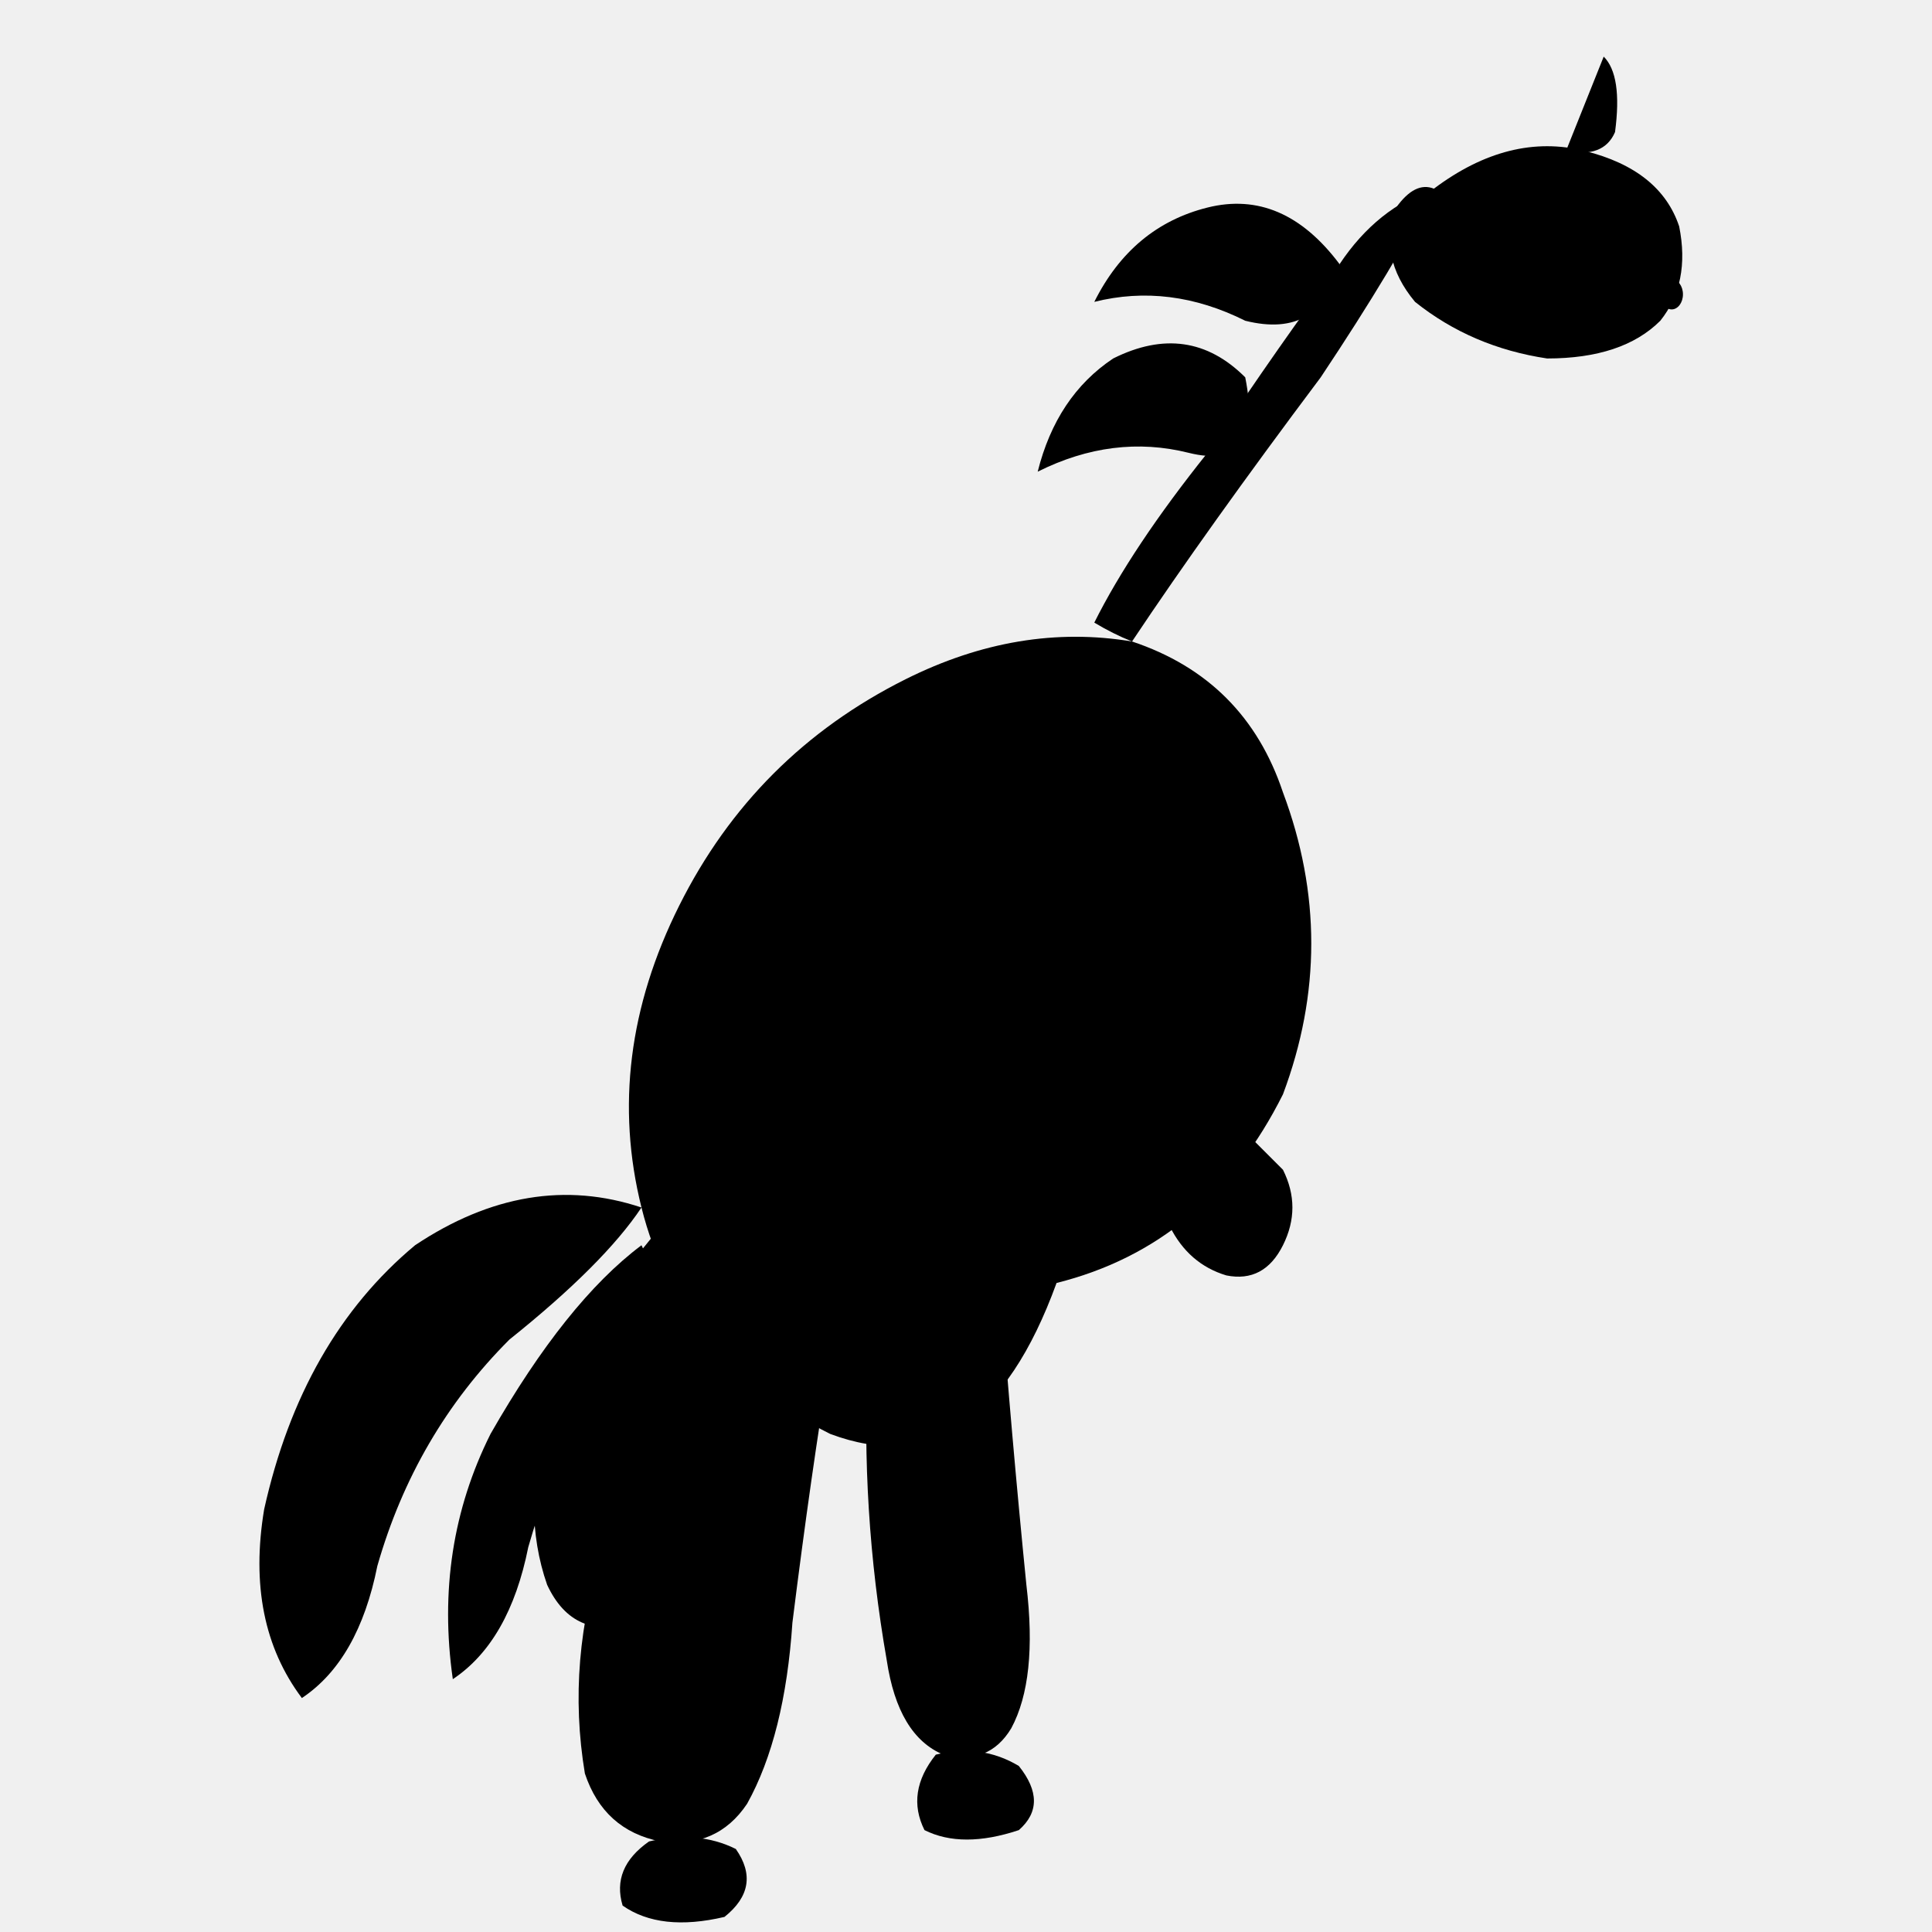
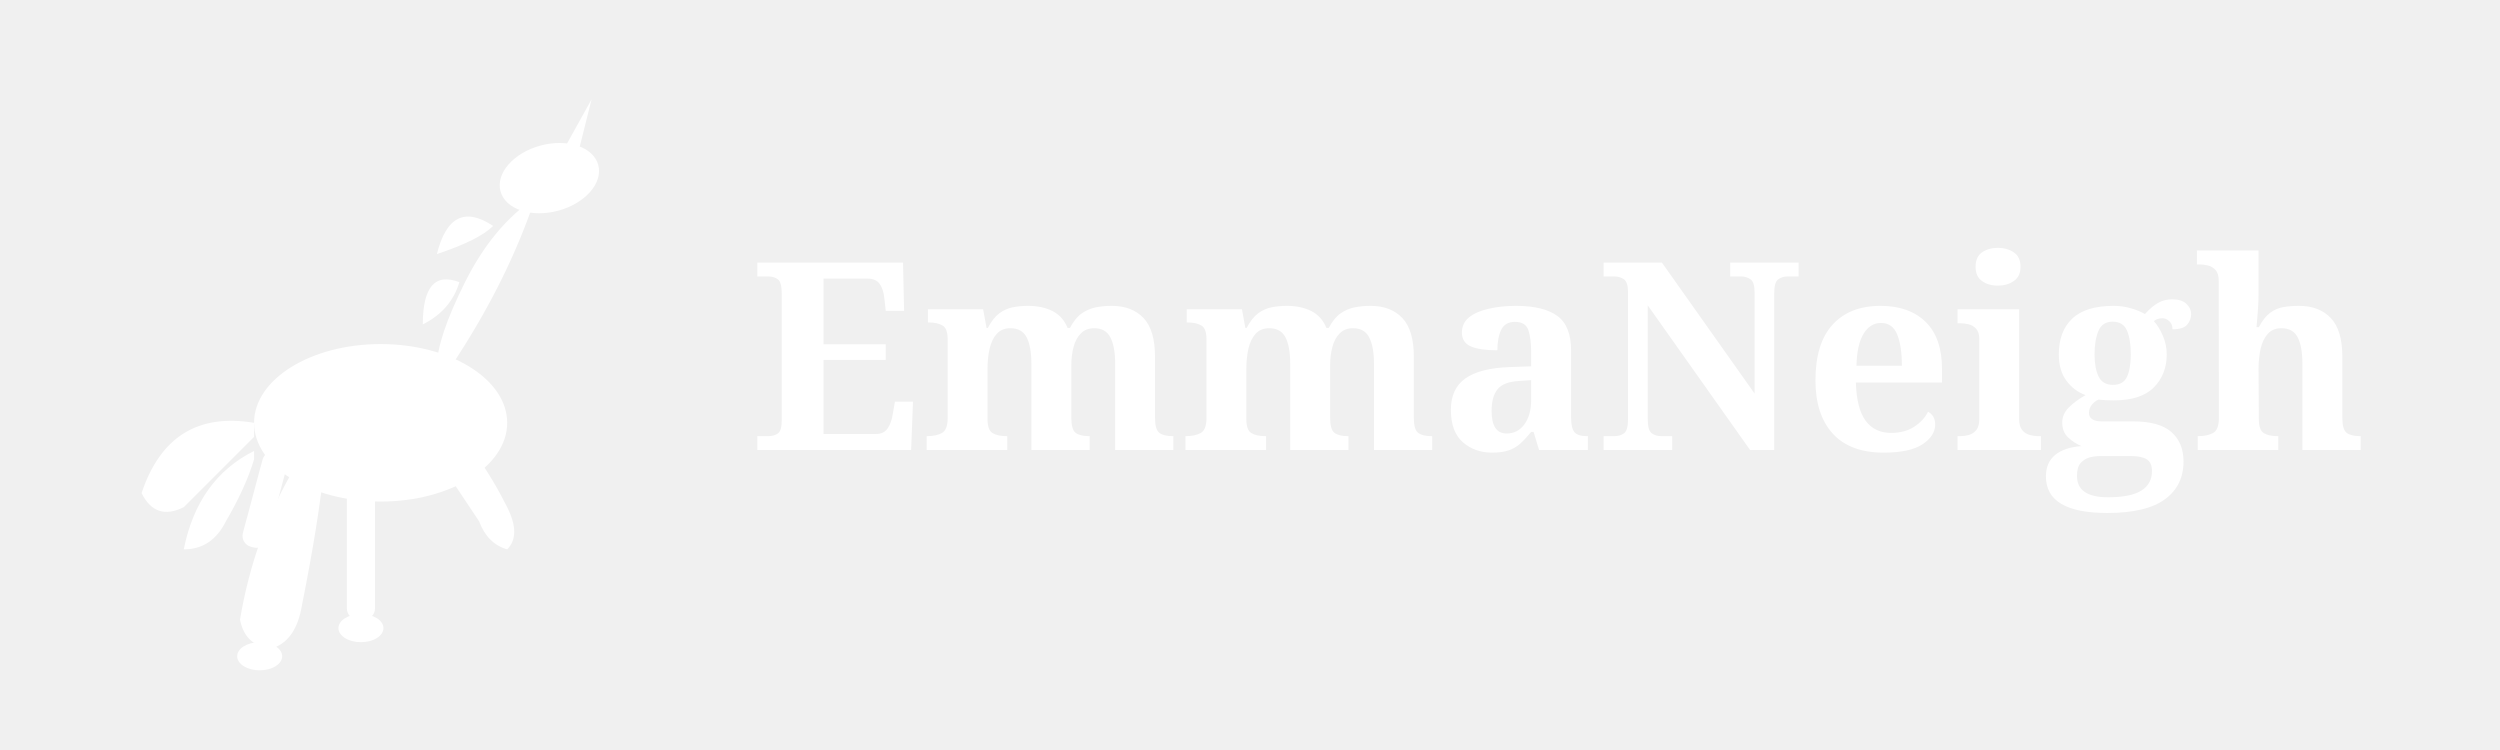
- <svg xmlns="http://www.w3.org/2000/svg" viewBox="0 0 512 512">
-   <g fill="#000000">
-     <path d="M 280 340              Q 320 330 340 290              Q 355 250 340 210              Q 330 180 300 170              Q 270 165 240 180              Q 200 200 180 240              Q 160 280 170 320              Q 180 360 220 380              Q 260 395 280 340 Z" />
-     <path d="M 300 170              Q 320 140 350 100              Q 370 70 380 50              Q 365 55 355 70              Q 340 90 320 120              Q 300 145 290 165              Q 295 168 300 170 Z" />
-     <path d="M 380 50              Q 400 35 420 40              Q 440 45 445 60              Q 448 75 440 85              Q 430 95 410 95              Q 390 92 375 80              Q 365 68 370 55              Q 375 48 380 50 Z" />
-     <path d="M 415 40              L 425 15              Q 430 20 428 35              Q 425 42 415 40 Z" />
-     <circle cx="425" cy="60" r="5" />
-     <ellipse cx="443" cy="78" rx="3" ry="4" />
-     <path d="M 355 70              Q 340 50 320 55              Q 300 60 290 80              Q 310 75 330 85              Q 350 90 355 70 Z" />
-     <path d="M 330 100              Q 315 85 295 95              Q 280 105 275 125              Q 295 115 315 120              Q 335 125 330 100 Z" />
-     <path d="M 280 240              Q 290 260 310 280              Q 325 295 340 310              Q 345 320 340 330              Q 335 340 325 338              Q 315 335 310 325              Q 300 310 285 290              Q 270 270 265 250              Q 265 242 280 240 Z" />
-     <path d="M 240 280              Q 235 320 230 360              Q 228 400 235 440              Q 238 460 250 465              Q 262 468 268 458              Q 275 445 272 420              Q 268 380 265 340              Q 262 300 260 280              Q 250 275 240 280 Z" />
-     <path d="M 248 465              Q 240 475 245 485              Q 255 490 270 485              Q 278 478 270 468              Q 260 462 248 465 Z" />
-     <path d="M 200 340              Q 180 370 160 410              Q 150 440 155 470              Q 160 485 175 488              Q 190 490 198 478              Q 208 460 210 430              Q 215 390 220 360              Q 215 345 200 340 Z" />
-     <path d="M 172 488              Q 162 495 165 505              Q 175 512 192 508              Q 202 500 195 490              Q 185 485 172 488 Z" />
-     <path d="M 180 320              Q 160 340 145 375              Q 138 400 145 420              Q 152 435 168 430              Q 182 425 188 405              Q 195 380 198 350              Q 195 330 180 320 Z" />
-     <path d="M 170 320              Q 140 310 110 330              Q 80 355 70 400              Q 65 430 80 450              Q 95 440 100 415              Q 110 380 135 355              Q 160 335 170 320 Z" />
-     <path d="M 170 330              Q 150 345 130 380              Q 115 410 120 445              Q 135 435 140 410              Q 150 375 170 350              Q 175 340 170 330 Z" />
+ <svg xmlns="http://www.w3.org/2000/svg" viewBox="0 0 400 120">
+   <g fill="#ffffff" transform="translate(60,60) scale(0.45) translate(-128,-128)">
+     <ellipse cx="130" cy="145" rx="45" ry="28" />
+     <path d="M 155 125 Q 175 95 185 65 Q 170 75 160 95 Q 150 115 150 125 Z" />
+     <ellipse cx="190" cy="58" rx="18" ry="12" transform="rotate(-15, 190, 58)" />
+     <path d="M 195 48 L 205 30 L 200 50 Z" />
+     <path d="M 170 75 Q 155 65 150 85 Q 165 80 170 75 Z" />
+     <path d="M 158 95 Q 145 90 145 110 Q 155 105 158 95 Z" />
+     <path d="M 150 140 Q 165 155 175 175 Q 180 185 175 190 Q 168 188 165 180 Q 155 165 145 150 Q 145 142 150 140 Z" />
+     <rect x="118" y="165" width="10" height="50" rx="4" />
+     <ellipse cx="123" cy="218" rx="8" ry="5" />
+     <path d="M 100 160 Q 85 185 80 215 Q 82 225 92 225 Q 100 222 102 210 Q 108 180 110 160 Z" />
+     <ellipse cx="87" cy="228" rx="8" ry="5" />
+     <rect x="85" y="155" width="9" height="35" rx="4" transform="rotate(15, 90, 170)" />
+     <path d="M 85 145 Q 55 140 45 170 Q 50 180 60 175 Q 75 160 85 150 Z" />
+     <path d="M 85 155 Q 65 165 60 190 Q 70 190 75 180 Q 82 168 85 158 Z" />
  </g>
+   <text x="120" y="72" font-family="Georgia, serif" font-size="42" font-weight="bold" fill="#ffffff">
+     EmmaNeigh
+   </text>
</svg>
